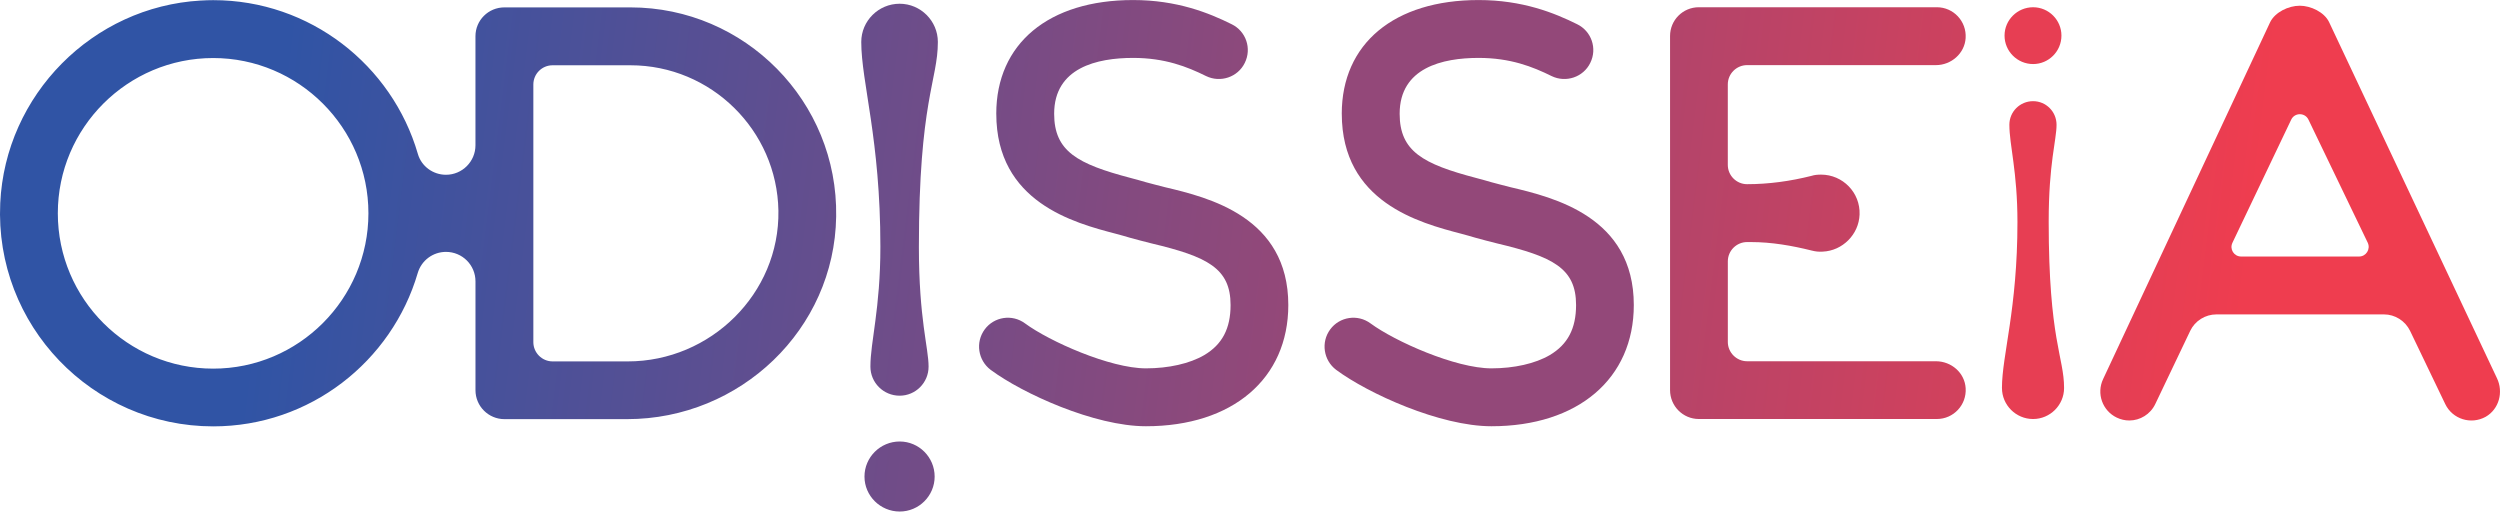
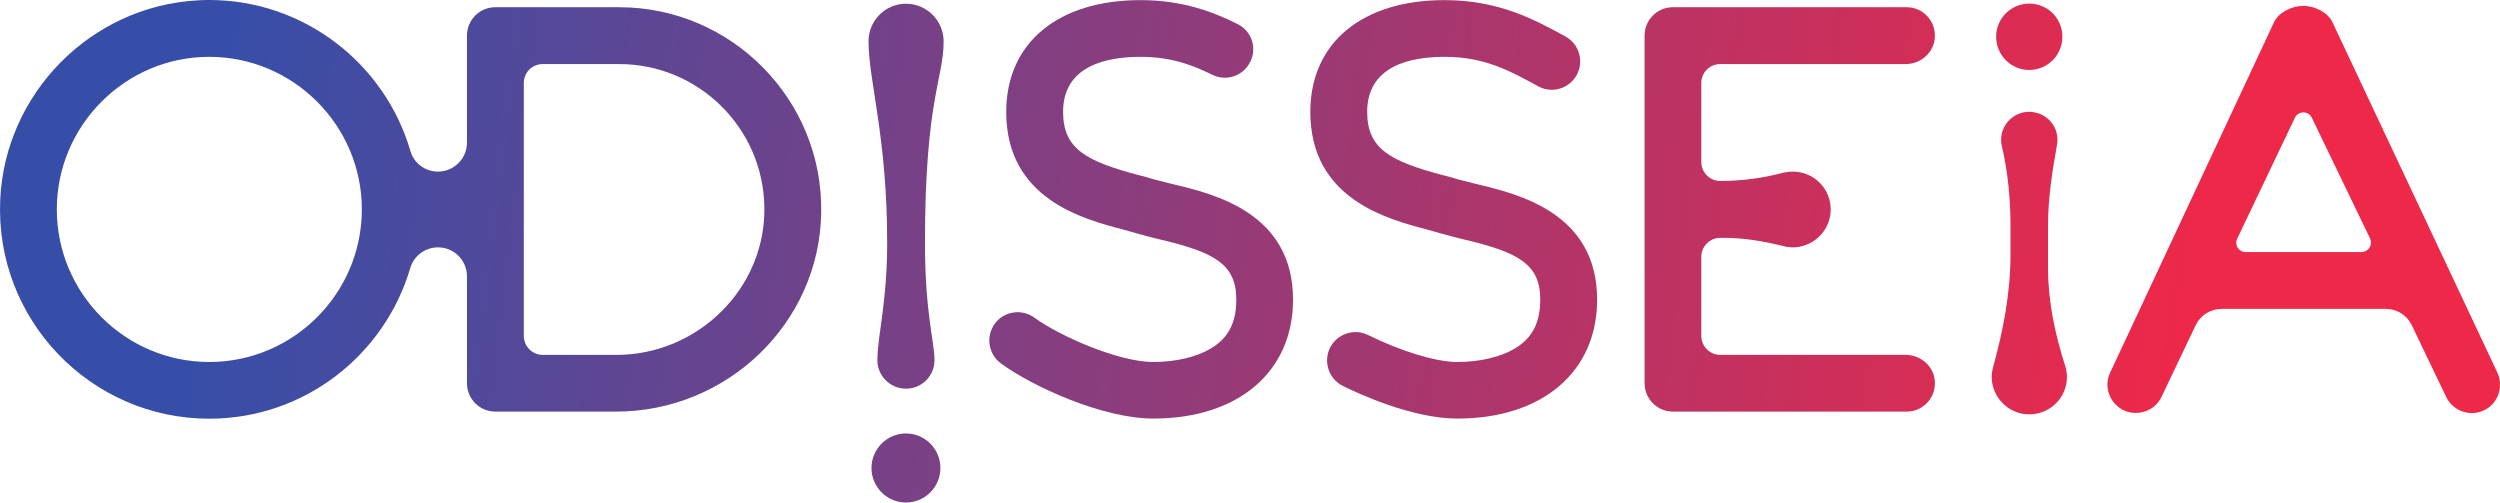
- <svg xmlns="http://www.w3.org/2000/svg" xmlns:xlink="http://www.w3.org/1999/xlink" width="122.72mm" height="25.11mm" viewBox="0 0 434.836 88.971" id="svg4180" version="1.1">
-   <defs id="defs4182">
-     <linearGradient id="f" gradientUnits="userSpaceOnUse" gradientTransform="matrix(92.23238,11.32362,-11.32362,92.23238,412.0775,382.1047)" x1="0" x2="1" y1="0" y2="0">
-       <stop stop-color="#3054a5" offset="0" id="stop7" />
-       <stop stop-color="#ef3d4f" offset="1" id="stop9" />
+ <svg xmlns="http://www.w3.org/2000/svg" width="52.917mm" height="10.637mm" viewBox="0 0 52.917 10.637" version="1.1" id="svg29520">
+   <defs id="defs29514">
+     <clipPath clipPathUnits="userSpaceOnUse" id="clipPath19328">
+       <path d="m 376.137,537.521 c -0.081,0 -0.181,-0.046 -0.216,-0.119 v 0 l -1.223,-2.615 c -0.051,-0.105 -0.005,-0.231 0.1,-0.282 v 0 c 0.029,-0.014 0.06,-0.02 0.092,-0.02 v 0 c 0.078,0 0.153,0.043 0.19,0.119 v 0 l 0.256,0.537 c 0.036,0.073 0.11,0.12 0.192,0.12 v 0 h 1.227 c 0.081,0 0.156,-0.047 0.191,-0.12 v 0 l 0.258,-0.537 c 0.053,-0.11 0.188,-0.153 0.296,-0.092 v 0 c 0.098,0.056 0.132,0.181 0.082,0.281 v 0 l -1.228,2.609 c -0.036,0.073 -0.135,0.119 -0.216,0.119 v 0 z m -0.492,-1.736 0.43,0.901 c 0.025,0.054 0.102,0.054 0.127,0 v 0 l 0.434,-0.9 c 0.022,-0.047 -0.012,-0.101 -0.064,-0.101 v 0 h -0.864 c -0.052,0 -0.086,0.053 -0.063,0.1" id="path19326" />
+     </clipPath>
+     <linearGradient x1="0" y1="0" x2="1" y2="0" gradientUnits="userSpaceOnUse" gradientTransform="matrix(14.66026,-1.799873,-1.799873,-14.66026,360.7916,538.1104)" spreadMethod="pad" id="linearGradient19338">
+       <stop style="stop-opacity:1;stop-color:#374ea8" offset="0" id="stop19334" />
+       <stop style="stop-opacity:1;stop-color:#ee2849" offset="1" id="stop19336" />
    </linearGradient>
-     <linearGradient id="e" gradientUnits="userSpaceOnUse" gradientTransform="matrix(92.23238,11.32362,-11.32362,92.23238,413.6638,384.536)" x1="0" x2="1" y1="0" y2="0">
-       <stop stop-color="#3054a5" offset="0" id="stop12" />
-       <stop stop-color="#ef3d4f" offset="1" id="stop14" />
+     <clipPath clipPathUnits="userSpaceOnUse" id="clipPath19348">
+       <path d="m 371.436,537.511 c -0.117,0 -0.211,-0.095 -0.211,-0.212 v 0 -2.592 c 0,-0.117 0.094,-0.212 0.211,-0.212 v 0 h 1.744 c 0.121,0 0.218,0.102 0.21,0.226 v 0 c -0.007,0.112 -0.105,0.197 -0.218,0.197 v 0 h -1.383 c -0.077,0 -0.141,0.064 -0.141,0.142 v 0 0.589 c 0,0.079 0.064,0.142 0.141,0.142 v 0 h 0.029 c 0.15,0 0.299,-0.026 0.444,-0.062 v 0 c 0.026,-0.008 0.054,-0.009 0.081,-0.009 v 0 c 0.145,0.007 0.265,0.126 0.27,0.272 v 0 c 0.006,0.161 -0.123,0.293 -0.282,0.293 v 0 c -0.025,0 -0.049,-0.003 -0.071,-0.008 v 0 c -0.153,-0.041 -0.312,-0.062 -0.471,-0.062 v 0 c -0.077,0 -0.141,0.064 -0.141,0.142 v 0 0.589 c 0,0.079 0.064,0.141 0.141,0.141 v 0 h 1.383 c 0.113,0 0.211,0.086 0.218,0.198 v 0 c 0.008,0.123 -0.089,0.226 -0.21,0.226 v 0 z" id="path19346" />
+     </clipPath>
+     <linearGradient x1="0" y1="0" x2="1" y2="0" gradientUnits="userSpaceOnUse" gradientTransform="matrix(14.66026,-1.799873,-1.799873,-14.66026,360.7441,537.7231)" spreadMethod="pad" id="linearGradient19358">
+       <stop style="stop-opacity:1;stop-color:#374ea8" offset="0" id="stop19354" />
+       <stop style="stop-opacity:1;stop-color:#ee2849" offset="1" id="stop19356" />
    </linearGradient>
-     <linearGradient id="d" gradientUnits="userSpaceOnUse" gradientTransform="matrix(92.23238,11.32362,-11.32362,92.23238,412.8936,392.5058)" x1="0" x2="1" y1="0" y2="0">
-       <stop stop-color="#3054a5" offset="0" id="stop17" />
-       <stop stop-color="#ef3d4f" offset="1" id="stop19" />
+     <clipPath clipPathUnits="userSpaceOnUse" id="clipPath19368">
+       <path d="m 360.43,537.562 c -0.793,-0.045 -1.432,-0.692 -1.469,-1.484 v 0 c -0.042,-0.896 0.674,-1.636 1.559,-1.636 v 0 c 0.709,0 1.309,0.475 1.499,1.124 v 0 c 0.027,0.091 0.111,0.154 0.207,0.154 v 0 c 0.119,0 0.216,-0.096 0.216,-0.216 v 0 -0.797 c 0,-0.117 0.094,-0.212 0.212,-0.212 v 0 h 0.9 c 0.827,0 1.518,0.658 1.53,1.485 v 0 c 0.014,0.841 -0.668,1.531 -1.507,1.531 v 0 h -0.923 c -0.118,0 -0.212,-0.095 -0.212,-0.212 v 0 -0.798 c 0,-0.119 -0.097,-0.216 -0.216,-0.216 v 0 c -0.095,0 -0.18,0.062 -0.206,0.154 v 0 c -0.189,0.649 -0.79,1.125 -1.5,1.126 v 0 c -0.03,0 -0.059,-0.001 -0.09,-0.003 m -1.047,-1.559 c 0,0.626 0.511,1.138 1.137,1.138 v 0 c 0.627,0 1.138,-0.512 1.138,-1.138 v 0 c 0,-0.627 -0.511,-1.138 -1.138,-1.138 v 0 c -0.626,0 -1.137,0.511 -1.137,1.138 m 3.483,-0.943 v 1.886 c 0,0.079 0.063,0.141 0.141,0.141 v 0 h 0.57 c 0.591,0 1.074,-0.475 1.083,-1.066 v 0 c 0.011,-0.606 -0.496,-1.103 -1.103,-1.103 v 0 h -0.55 c -0.078,0 -0.141,0.064 -0.141,0.142" id="path19366" />
+     </clipPath>
+     <linearGradient x1="0" y1="0" x2="1" y2="0" gradientUnits="userSpaceOnUse" gradientTransform="matrix(14.66026,-1.799873,-1.799873,-14.66026,360.5887,536.4578)" spreadMethod="pad" id="linearGradient19378">
+       <stop style="stop-opacity:1;stop-color:#374ea8" offset="0" id="stop19374" />
+       <stop style="stop-opacity:1;stop-color:#ee2849" offset="1" id="stop19376" />
    </linearGradient>
-     <linearGradient id="c" gradientUnits="userSpaceOnUse" gradientTransform="matrix(94.56398,11.60988,-11.60988,94.56398,398.8505,464.1125)" x1="0" x2="1" y1="0" y2="0">
-       <stop stop-color="#3054a5" offset="0" id="stop22" />
-       <stop stop-color="#ef3d4f" offset="1" id="stop24" />
+     <clipPath clipPathUnits="userSpaceOnUse" id="clipPath19388">
+       <path d="m 366.464,536.73 c 0,-0.647 0.569,-0.798 0.875,-0.878 v 0 c 0.036,-0.01 0.071,-0.02 0.103,-0.029 v 0 c 0.05,-0.015 0.104,-0.028 0.16,-0.042 v 0 c 0.407,-0.096 0.578,-0.181 0.578,-0.451 v 0 c 0,-0.173 -0.061,-0.289 -0.193,-0.366 v 0 c -0.106,-0.063 -0.262,-0.099 -0.427,-0.099 v 0 c -0.263,0 -0.707,0.199 -0.885,0.33 v 0 c -0.094,0.069 -0.227,0.05 -0.296,-0.044 v 0 c -0.069,-0.095 -0.049,-0.227 0.045,-0.296 v 0 c 0.234,-0.173 0.76,-0.412 1.136,-0.412 v 0 c 0.634,0 1.043,0.348 1.043,0.887 v 0 c 0,0.648 -0.587,0.788 -0.903,0.863 v 0 c -0.051,0.013 -0.099,0.025 -0.138,0.035 v 0 c -0.036,0.012 -0.075,0.022 -0.115,0.032 v 0 c -0.387,0.103 -0.559,0.195 -0.559,0.47 v 0 c 0,0.34 0.314,0.411 0.578,0.411 v 0 c 0.233,0 0.395,-0.065 0.535,-0.134 v 0 c 0.105,-0.052 0.232,-0.008 0.283,0.097 v 0 c 0.053,0.105 0.009,0.232 -0.096,0.282 v 0 c -0.167,0.084 -0.4,0.178 -0.722,0.178 v 0 c -0.618,0 -1.002,-0.32 -1.002,-0.834" id="path19386" />
+     </clipPath>
+     <linearGradient x1="0" y1="0" x2="1" y2="0" gradientUnits="userSpaceOnUse" gradientTransform="matrix(14.66026,-1.799873,-1.799873,-14.66026,360.6732,537.1462)" spreadMethod="pad" id="linearGradient19398">
+       <stop style="stop-opacity:1;stop-color:#374ea8" offset="0" id="stop19394" />
+       <stop style="stop-opacity:1;stop-color:#ee2849" offset="1" id="stop19396" />
    </linearGradient>
-     <linearGradient id="b" gradientUnits="userSpaceOnUse" gradientTransform="matrix(94.56398,11.60988,-11.60988,94.56398,398.5037,464.9007)" x1="0" x2="1" y1="0" y2="0">
-       <stop stop-color="#3054a5" offset="0" id="stop27" />
-       <stop stop-color="#ef3d4f" offset="1" id="stop29" />
+     <clipPath clipPathUnits="userSpaceOnUse" id="clipPath19408">
+       <path d="m 368.732,536.73 c 0,-0.647 0.569,-0.798 0.874,-0.878 v 0 c 0.037,-0.01 0.072,-0.02 0.103,-0.029 v 0 c 0.051,-0.015 0.104,-0.028 0.16,-0.042 v 0 c 0.408,-0.096 0.578,-0.181 0.578,-0.451 v 0 c 0,-0.173 -0.061,-0.289 -0.192,-0.366 v 0 c -0.107,-0.063 -0.262,-0.099 -0.427,-0.099 v 0 c -0.159,0 -0.42,0.08 -0.665,0.201 v 0 c -0.104,0.052 -0.232,0.009 -0.284,-0.095 v 0 c -0.052,-0.105 -0.009,-0.232 0.096,-0.285 v 0 c 0.115,-0.057 0.517,-0.243 0.853,-0.243 v 0 c 0.634,0 1.043,0.348 1.043,0.887 v 0 c 0,0.648 -0.588,0.788 -0.903,0.863 v 0 c -0.051,0.013 -0.1,0.025 -0.138,0.035 v 0 c -0.037,0.012 -0.075,0.022 -0.115,0.032 v 0 c -0.387,0.103 -0.559,0.195 -0.559,0.47 v 0 c 0,0.34 0.314,0.411 0.577,0.411 v 0 c 0.297,0 0.483,-0.102 0.699,-0.22 v 0 c 0.102,-0.056 0.231,-0.018 0.287,0.085 v 0 c 0.056,0.103 0.018,0.231 -0.086,0.288 v 0 c -0.232,0.126 -0.496,0.27 -0.9,0.27 v 0 c -0.617,0 -1.001,-0.32 -1.001,-0.834" id="path19406" />
+     </clipPath>
+     <linearGradient x1="0" y1="0" x2="1" y2="0" gradientUnits="userSpaceOnUse" gradientTransform="matrix(14.66026,-1.799873,-1.799873,-14.66026,360.7069,537.4203)" spreadMethod="pad" id="linearGradient19418">
+       <stop style="stop-opacity:1;stop-color:#374ea8" offset="0" id="stop19414" />
+       <stop style="stop-opacity:1;stop-color:#ee2849" offset="1" id="stop19416" />
    </linearGradient>
-     <linearGradient id="a" gradientUnits="userSpaceOnUse" gradientTransform="matrix(94.56398,11.60988,-11.60988,94.56398,396.9209,477.7648)" x1="0" x2="1" y1="0" y2="0">
-       <stop stop-color="#3054a5" offset="0" id="stop32" />
-       <stop stop-color="#ef3d4f" offset="1" id="stop34" />
+     <clipPath clipPathUnits="userSpaceOnUse" id="clipPath19428">
+       <path d="m 373.847,537.291 c 0,-0.137 0.111,-0.248 0.247,-0.248 v 0 c 0.137,0 0.247,0.111 0.247,0.248 v 0 c 0,0.137 -0.11,0.247 -0.247,0.247 v 0 c -0.136,0 -0.247,-0.11 -0.247,-0.247" id="path19426" />
+     </clipPath>
+     <linearGradient x1="0" y1="0" x2="1" y2="0" gradientUnits="userSpaceOnUse" gradientTransform="matrix(14.66026,-1.799873,-1.799873,-14.66026,360.9261,539.2061)" spreadMethod="pad" id="linearGradient19438">
+       <stop style="stop-opacity:1;stop-color:#374ea8" offset="0" id="stop19434" />
+       <stop style="stop-opacity:1;stop-color:#ee2849" offset="1" id="stop19436" />
    </linearGradient>
-     <linearGradient xlink:href="#c" id="linearGradient4929" gradientUnits="userSpaceOnUse" gradientTransform="matrix(92.23238,11.32362,-11.32362,92.23238,412.1263,388.1759)" x1="0" y1="0" x2="1" y2="0" />
-     <linearGradient xlink:href="#a" id="linearGradient4931" gradientUnits="userSpaceOnUse" gradientTransform="matrix(92.23238,11.32362,-11.32362,92.23238,410.7344,401.4917)" x1="0" y1="0" x2="1" y2="0" />
-     <linearGradient xlink:href="#b" id="linearGradient4933" gradientUnits="userSpaceOnUse" gradientTransform="matrix(92.23238,11.32362,-11.32362,92.23238,412.2781,388.9447)" x1="0" y1="0" x2="1" y2="0" />
+     <clipPath clipPathUnits="userSpaceOnUse" id="clipPath19448">
+       <path d="m 373.884,536.521 c 0,-0.016 0.002,-0.032 0.006,-0.047 v 0 c 0.045,-0.194 0.064,-0.392 0.064,-0.591 v 0 -0.22 c 0,-0.283 -0.054,-0.562 -0.129,-0.834 v 0 c -0.007,-0.026 -0.012,-0.053 -0.011,-0.082 v 0 c 0.004,-0.145 0.123,-0.268 0.269,-0.272 v 0 c 0.16,-0.007 0.292,0.12 0.292,0.279 v 0 c 0,0.03 -0.005,0.058 -0.014,0.085 v 0 c -0.075,0.235 -0.127,0.478 -0.127,0.726 v 0 0.318 c 0,0.202 0.031,0.402 0.067,0.602 v 0 c 0.004,0.021 0.004,0.044 0.001,0.068 v 0 c -0.013,0.093 -0.09,0.166 -0.184,0.176 v 0 c -0.008,0.002 -0.016,0.002 -0.024,0.002 v 0 c -0.115,0 -0.21,-0.093 -0.21,-0.21" id="path19446" />
+     </clipPath>
+     <linearGradient x1="0" y1="0" x2="1" y2="0" gradientUnits="userSpaceOnUse" gradientTransform="matrix(14.66026,-1.799873,-1.799873,-14.66026,360.7222,537.5451)" spreadMethod="pad" id="linearGradient19458">
+       <stop style="stop-opacity:1;stop-color:#374ea8" offset="0" id="stop19454" />
+       <stop style="stop-opacity:1;stop-color:#ee2849" offset="1" id="stop19456" />
+     </linearGradient>
+     <clipPath clipPathUnits="userSpaceOnUse" id="clipPath19468">
+       <path d="m 365.437,537.257 c 0,-0.295 0.139,-0.713 0.139,-1.5 v 0 c 0,-0.456 -0.073,-0.694 -0.073,-0.879 v 0 c 0,-0.117 0.096,-0.212 0.213,-0.212 v 0 c 0.118,0 0.213,0.095 0.213,0.212 v 0 c 0,0.139 -0.071,0.348 -0.071,0.877 v 0 c 0,1.07 0.139,1.219 0.139,1.502 v 0 c 0,0.154 -0.126,0.28 -0.281,0.28 v 0 c -0.155,0 -0.279,-0.126 -0.279,-0.28" id="path19466" />
+     </clipPath>
+     <linearGradient x1="0" y1="0" x2="1" y2="0" gradientUnits="userSpaceOnUse" gradientTransform="matrix(14.66026,-1.799873,-1.799873,-14.66026,360.6582,537.0241)" spreadMethod="pad" id="linearGradient19478">
+       <stop style="stop-opacity:1;stop-color:#374ea8" offset="0" id="stop19474" />
+       <stop style="stop-opacity:1;stop-color:#ee2849" offset="1" id="stop19476" />
+     </linearGradient>
+     <clipPath clipPathUnits="userSpaceOnUse" id="clipPath19488">
+       <path d="m 365.459,534.074 c 0,-0.142 0.116,-0.257 0.257,-0.257 v 0 c 0.142,0 0.257,0.115 0.257,0.257 v 0 c 0,0.143 -0.115,0.258 -0.257,0.258 v 0 c -0.141,0 -0.257,-0.115 -0.257,-0.258" id="path19486" />
+     </clipPath>
+     <linearGradient x1="0" y1="0" x2="1" y2="0" gradientUnits="userSpaceOnUse" gradientTransform="matrix(14.66026,-1.799873,-1.799873,-14.66026,360.4134,535.0296)" spreadMethod="pad" id="linearGradient19498">
+       <stop style="stop-opacity:1;stop-color:#374ea8" offset="0" id="stop19494" />
+       <stop style="stop-opacity:1;stop-color:#ee2849" offset="1" id="stop19496" />
+     </linearGradient>
  </defs>
-   <g id="layer1" transform="translate(-190.2696,-346.3252)">
-     <g transform="matrix(3.779475,0,0,3.779475,-1323.633,-1102.715)" id="g36">
-       <path style="fill:url(#f)" d="m 506.389,383.661 c -0.509,0 -1.131,0.295 -1.357,0.76 l -7.684,16.417 c -0.32,0.672 -0.031,1.464 0.628,1.778 0.182,0.088 0.377,0.132 0.578,0.132 0.49,0 0.968,-0.283 1.194,-0.76 l 1.608,-3.368 c 0.22,-0.459 0.691,-0.754 1.206,-0.754 l 7.709,0 c 0.509,0 0.974,0.295 1.2,0.754 l 1.621,3.374 c 0.333,0.691 1.181,0.961 1.86,0.584 0.616,-0.352 0.829,-1.143 0.515,-1.784 l -7.722,-16.38 c -0.22,-0.459 -0.842,-0.754 -1.351,-0.754 z m -3.091,10.907 2.702,-5.661 c 0.157,-0.339 0.641,-0.339 0.798,0 l 2.727,5.661 c 0.138,0.295 -0.075,0.635 -0.402,0.635 l -5.422,0 c -0.333,0 -0.547,-0.339 -0.402,-0.635" id="path38" />
-       <path style="fill:url(#e)" d="m 478.742,383.73 c -0.735,0 -1.326,0.591 -1.326,1.326 l 0,16.292 c 0,0.735 0.591,1.332 1.326,1.332 l 10.952,0 c 0.767,0 1.376,-0.647 1.326,-1.42 -0.044,-0.71 -0.66,-1.238 -1.37,-1.238 l -8.689,0 c -0.484,0 -0.886,-0.402 -0.886,-0.886 l 0,-3.713 c 0,-0.49 0.402,-0.886 0.886,-0.886 l 0.182,0 c 0.942,0 1.879,0.163 2.79,0.39 0.17,0.044 0.333,0.063 0.509,0.05 0.911,-0.038 1.665,-0.792 1.696,-1.709 0.038,-1.005 -0.773,-1.835 -1.772,-1.835 -0.151,0 -0.308,0.013 -0.44,0.057 -0.974,0.245 -1.967,0.383 -2.966,0.383 -0.484,0 -0.886,-0.396 -0.886,-0.886 l 0,-3.707 c 0,-0.49 0.402,-0.886 0.886,-0.886 l 8.689,0 c 0.71,0 1.326,-0.54 1.37,-1.244 0.05,-0.773 -0.559,-1.42 -1.326,-1.42 z" id="path40" />
-       <path style="fill:url(#d)" d="m 409.8,383.422 c -4.982,0.283 -8.998,4.342 -9.23,9.324 -0.264,5.617 4.235,10.273 9.801,10.273 4.448,0 8.218,-2.984 9.412,-7.056 0.17,-0.578 0.697,-0.974 1.301,-0.974 0.748,0 1.357,0.603 1.357,1.357 l 0,5.008 c 0,0.735 0.597,1.332 1.332,1.332 l 5.648,0 c 5.202,0 9.544,-4.128 9.619,-9.324 0.088,-5.297 -4.197,-9.625 -9.469,-9.625 l -5.799,0 c -0.735,0 -1.332,0.591 -1.332,1.326 l 0,5.02 c 0,0.748 -0.609,1.357 -1.357,1.357 -0.597,0 -1.131,-0.39 -1.294,-0.961 -1.187,-4.084 -4.964,-7.075 -9.418,-7.075 -0.195,0 -0.377,0.007 -0.572,0.019 m -6.579,9.789 c 0,-3.939 3.211,-7.144 7.15,-7.144 3.933,0 7.144,3.204 7.144,7.144 0,3.946 -3.211,7.15 -7.144,7.15 -3.939,0 -7.15,-3.204 -7.15,-7.15 m 21.884,5.931 0,-11.856 c 0,-0.49 0.396,-0.886 0.886,-0.886 l 3.581,0 c 3.713,0 6.748,2.991 6.811,6.692 0.063,3.814 -3.123,6.936 -6.93,6.936 l -3.462,0 c -0.49,0 -0.886,-0.402 -0.886,-0.886" id="path42" />
-       <path style="fill:url(#linearGradient4929)" d="m 446.409,388.631 c 0,4.071 3.575,5.02 5.498,5.523 0.226,0.063 0.446,0.119 0.647,0.182 0.314,0.094 0.653,0.17 1.005,0.264 2.557,0.609 3.632,1.137 3.632,2.834 0,1.081 -0.383,1.816 -1.213,2.306 -0.666,0.39 -1.64,0.609 -2.683,0.609 -1.652,0 -4.442,-1.244 -5.56,-2.067 -0.591,-0.44 -1.426,-0.314 -1.86,0.276 -0.434,0.591 -0.308,1.42 0.276,1.86 1.476,1.093 4.781,2.595 7.144,2.595 3.983,0 6.553,-2.187 6.553,-5.579 0,-4.065 -3.688,-4.951 -5.674,-5.422 -0.314,-0.082 -0.622,-0.157 -0.867,-0.226 -0.226,-0.069 -0.471,-0.132 -0.723,-0.201 -2.432,-0.641 -3.512,-1.219 -3.512,-2.953 0,-2.124 1.979,-2.57 3.632,-2.57 1.464,0 2.482,0.402 3.361,0.836 0.66,0.32 1.458,0.05 1.778,-0.603 0.333,-0.666 0.057,-1.464 -0.603,-1.784 -1.049,-0.521 -2.513,-1.112 -4.536,-1.112 -3.883,0 -6.296,2.004 -6.296,5.234" id="path44" />
-       <path style="fill:url(#linearGradient4933)" d="m 440.195,385.328 c 0,1.847 0.88,4.48 0.88,9.418 0,2.871 -0.459,4.367 -0.459,5.523 0,0.741 0.603,1.338 1.345,1.338 0.735,0 1.332,-0.597 1.332,-1.338 0,-0.867 -0.446,-2.18 -0.446,-5.498 0,-6.729 0.873,-7.671 0.873,-9.443 0,-0.968 -0.792,-1.759 -1.759,-1.759 -0.974,0 -1.766,0.792 -1.766,1.759" id="path46" />
-       <path style="fill:url(#linearGradient4931)" d="m 440.343,405.33 c 0,0.886 0.729,1.608 1.621,1.608 0.886,0 1.608,-0.723 1.608,-1.608 0,-0.892 -0.723,-1.615 -1.608,-1.615 -0.892,0 -1.621,0.723 -1.621,1.615" id="path48" />
-       <g id="g4907" transform="matrix(0.7908987,0,0,0.7908987,114.8699,23.03576)" style="fill:#e73e53;fill-opacity:1">
-         <path style="fill:#e73e53;fill-opacity:1" d="m 477.71,478.212 c 0,-1.894 0.902,-4.593 0.902,-9.656 0,-2.944 -0.47,-4.477 -0.47,-5.662 0,-0.76 0.618,-1.372 1.379,-1.372 0.754,0 1.366,0.612 1.366,1.372 0,0.889 -0.457,2.235 -0.457,5.637 0,6.899 0.895,7.865 0.895,9.682 0,0.992 -0.812,1.804 -1.804,1.804 -0.998,0 -1.81,-0.812 -1.81,-1.804" id="path4899" />
-         <path style="fill:#e73e53;fill-opacity:1" d="m 477.861,457.706 c 0,-0.908 0.747,-1.649 1.662,-1.649 0.908,0 1.649,0.741 1.649,1.649 0,0.915 -0.741,1.656 -1.649,1.656 -0.915,0 -1.662,-0.741 -1.662,-1.656" id="path4901" />
+   <g id="layer1" transform="translate(-73.64846,-141.6408)">
+     <g id="g29413" transform="matrix(2.838019,0,0,-2.838019,-945.0846,1667.26)">
+       <g id="g19322">
+         <g clip-path="url(#clipPath19328)" id="g19324">
+           <g id="g19330">
+             <g id="g19332">
+               <path id="path19340" style="fill:url(#linearGradient19338);stroke:none" d="m 376.137,537.521 c -0.081,0 -0.181,-0.046 -0.216,-0.119 v 0 l -1.223,-2.615 c -0.051,-0.105 -0.005,-0.231 0.1,-0.282 v 0 c 0.029,-0.014 0.06,-0.02 0.092,-0.02 v 0 c 0.078,0 0.153,0.043 0.19,0.119 v 0 l 0.256,0.537 c 0.036,0.073 0.11,0.12 0.192,0.12 v 0 h 1.227 c 0.081,0 0.156,-0.047 0.191,-0.12 v 0 l 0.258,-0.537 c 0.053,-0.11 0.188,-0.153 0.296,-0.092 v 0 c 0.098,0.056 0.132,0.181 0.082,0.281 v 0 l -1.228,2.609 c -0.036,0.073 -0.135,0.119 -0.216,0.119 v 0 z m -0.492,-1.736 0.43,0.901 c 0.025,0.054 0.102,0.054 0.127,0 v 0 l 0.434,-0.9 c 0.022,-0.047 -0.012,-0.101 -0.064,-0.101 v 0 h -0.864 c -0.052,0 -0.086,0.053 -0.063,0.1" />
+             </g>
+           </g>
+         </g>
      </g>
-       <path id="path4911" d="m 462.309,388.631 c 0,4.071 3.575,5.02 5.498,5.523 0.226,0.063 0.446,0.119 0.647,0.182 0.314,0.094 0.653,0.17 1.005,0.264 2.557,0.609 3.632,1.137 3.632,2.834 0,1.081 -0.383,1.816 -1.213,2.306 -0.666,0.39 -1.64,0.609 -2.683,0.609 -1.652,0 -4.442,-1.244 -5.56,-2.067 -0.591,-0.44 -1.426,-0.314 -1.86,0.276 -0.434,0.591 -0.308,1.42 0.276,1.86 1.476,1.093 4.781,2.595 7.144,2.595 3.983,0 6.553,-2.187 6.553,-5.579 0,-4.065 -3.688,-4.951 -5.674,-5.422 -0.314,-0.082 -0.622,-0.157 -0.867,-0.226 -0.226,-0.069 -0.471,-0.132 -0.723,-0.201 -2.432,-0.641 -3.512,-1.219 -3.512,-2.953 0,-2.124 1.979,-2.57 3.632,-2.57 1.464,0 2.482,0.402 3.361,0.836 0.66,0.32 1.458,0.05 1.778,-0.603 0.333,-0.666 0.057,-1.464 -0.603,-1.784 -1.049,-0.521 -2.513,-1.112 -4.536,-1.112 -3.883,0 -6.296,2.004 -6.296,5.234" style="fill:#934879;fill-opacity:1" />
+       <g id="g19342">
+         <g clip-path="url(#clipPath19348)" id="g19344">
+           <g id="g19350">
+             <g id="g19352">
+               <path id="path19360" style="fill:url(#linearGradient19358);stroke:none" d="m 371.436,537.511 c -0.117,0 -0.211,-0.095 -0.211,-0.212 v 0 -2.592 c 0,-0.117 0.094,-0.212 0.211,-0.212 v 0 h 1.744 c 0.121,0 0.218,0.102 0.21,0.226 v 0 c -0.007,0.112 -0.105,0.197 -0.218,0.197 v 0 h -1.383 c -0.077,0 -0.141,0.064 -0.141,0.142 v 0 0.589 c 0,0.079 0.064,0.142 0.141,0.142 v 0 h 0.029 c 0.15,0 0.299,-0.026 0.444,-0.062 v 0 c 0.026,-0.008 0.054,-0.009 0.081,-0.009 v 0 c 0.145,0.007 0.265,0.126 0.27,0.272 v 0 c 0.006,0.161 -0.123,0.293 -0.282,0.293 v 0 c -0.025,0 -0.049,-0.003 -0.071,-0.008 v 0 c -0.153,-0.041 -0.312,-0.062 -0.471,-0.062 v 0 c -0.077,0 -0.141,0.064 -0.141,0.142 v 0 0.589 c 0,0.079 0.064,0.141 0.141,0.141 v 0 h 1.383 c 0.113,0 0.211,0.086 0.218,0.198 v 0 c 0.008,0.123 -0.089,0.226 -0.21,0.226 v 0 z" />
+             </g>
+           </g>
+         </g>
+       </g>
+       <g id="g19362">
+         <g clip-path="url(#clipPath19368)" id="g19364">
+           <g id="g19370">
+             <g id="g19372">
+               <path id="path19380" style="fill:url(#linearGradient19378);stroke:none" d="m 360.43,537.562 c -0.793,-0.045 -1.432,-0.692 -1.469,-1.484 v 0 c -0.042,-0.896 0.674,-1.636 1.559,-1.636 v 0 c 0.709,0 1.309,0.475 1.499,1.124 v 0 c 0.027,0.091 0.111,0.154 0.207,0.154 v 0 c 0.119,0 0.216,-0.096 0.216,-0.216 v 0 -0.797 c 0,-0.117 0.094,-0.212 0.212,-0.212 v 0 h 0.9 c 0.827,0 1.518,0.658 1.53,1.485 v 0 c 0.014,0.841 -0.668,1.531 -1.507,1.531 v 0 h -0.923 c -0.118,0 -0.212,-0.095 -0.212,-0.212 v 0 -0.798 c 0,-0.119 -0.097,-0.216 -0.216,-0.216 v 0 c -0.095,0 -0.18,0.062 -0.206,0.154 v 0 c -0.189,0.649 -0.79,1.125 -1.5,1.126 v 0 c -0.03,0 -0.059,-0.001 -0.09,-0.003 m -1.047,-1.559 c 0,0.626 0.511,1.138 1.137,1.138 v 0 c 0.627,0 1.138,-0.512 1.138,-1.138 v 0 c 0,-0.627 -0.511,-1.138 -1.138,-1.138 v 0 c -0.626,0 -1.137,0.511 -1.137,1.138 m 3.483,-0.943 v 1.886 c 0,0.079 0.063,0.141 0.141,0.141 v 0 h 0.57 c 0.591,0 1.074,-0.475 1.083,-1.066 v 0 c 0.011,-0.606 -0.496,-1.103 -1.103,-1.103 v 0 h -0.55 c -0.078,0 -0.141,0.064 -0.141,0.142" />
+             </g>
+           </g>
+         </g>
+       </g>
+       <g id="g19382">
+         <g clip-path="url(#clipPath19388)" id="g19384">
+           <g id="g19390">
+             <g id="g19392">
+               <path id="path19400" style="fill:url(#linearGradient19398);stroke:none" d="m 366.464,536.73 c 0,-0.647 0.569,-0.798 0.875,-0.878 v 0 c 0.036,-0.01 0.071,-0.02 0.103,-0.029 v 0 c 0.05,-0.015 0.104,-0.028 0.16,-0.042 v 0 c 0.407,-0.096 0.578,-0.181 0.578,-0.451 v 0 c 0,-0.173 -0.061,-0.289 -0.193,-0.366 v 0 c -0.106,-0.063 -0.262,-0.099 -0.427,-0.099 v 0 c -0.263,0 -0.707,0.199 -0.885,0.33 v 0 c -0.094,0.069 -0.227,0.05 -0.296,-0.044 v 0 c -0.069,-0.095 -0.049,-0.227 0.045,-0.296 v 0 c 0.234,-0.173 0.76,-0.412 1.136,-0.412 v 0 c 0.634,0 1.043,0.348 1.043,0.887 v 0 c 0,0.648 -0.587,0.788 -0.903,0.863 v 0 c -0.051,0.013 -0.099,0.025 -0.138,0.035 v 0 c -0.036,0.012 -0.075,0.022 -0.115,0.032 v 0 c -0.387,0.103 -0.559,0.195 -0.559,0.47 v 0 c 0,0.34 0.314,0.411 0.578,0.411 v 0 c 0.233,0 0.395,-0.065 0.535,-0.134 v 0 c 0.105,-0.052 0.232,-0.008 0.283,0.097 v 0 c 0.053,0.105 0.009,0.232 -0.096,0.282 v 0 c -0.167,0.084 -0.4,0.178 -0.722,0.178 v 0 c -0.618,0 -1.002,-0.32 -1.002,-0.834" />
+             </g>
+           </g>
+         </g>
+       </g>
+       <g id="g19402">
+         <g clip-path="url(#clipPath19408)" id="g19404">
+           <g id="g19410">
+             <g id="g19412">
+               <path id="path19420" style="fill:url(#linearGradient19418);stroke:none" d="m 368.732,536.73 c 0,-0.647 0.569,-0.798 0.874,-0.878 v 0 c 0.037,-0.01 0.072,-0.02 0.103,-0.029 v 0 c 0.051,-0.015 0.104,-0.028 0.16,-0.042 v 0 c 0.408,-0.096 0.578,-0.181 0.578,-0.451 v 0 c 0,-0.173 -0.061,-0.289 -0.192,-0.366 v 0 c -0.107,-0.063 -0.262,-0.099 -0.427,-0.099 v 0 c -0.159,0 -0.42,0.08 -0.665,0.201 v 0 c -0.104,0.052 -0.232,0.009 -0.284,-0.095 v 0 c -0.052,-0.105 -0.009,-0.232 0.096,-0.285 v 0 c 0.115,-0.057 0.517,-0.243 0.853,-0.243 v 0 c 0.634,0 1.043,0.348 1.043,0.887 v 0 c 0,0.648 -0.588,0.788 -0.903,0.863 v 0 c -0.051,0.013 -0.1,0.025 -0.138,0.035 v 0 c -0.037,0.012 -0.075,0.022 -0.115,0.032 v 0 c -0.387,0.103 -0.559,0.195 -0.559,0.47 v 0 c 0,0.34 0.314,0.411 0.577,0.411 v 0 c 0.297,0 0.483,-0.102 0.699,-0.22 v 0 c 0.102,-0.056 0.231,-0.018 0.287,0.085 v 0 c 0.056,0.103 0.018,0.231 -0.086,0.288 v 0 c -0.232,0.126 -0.496,0.27 -0.9,0.27 v 0 c -0.617,0 -1.001,-0.32 -1.001,-0.834" />
+             </g>
+           </g>
+         </g>
+       </g>
+       <g id="g19422">
+         <g clip-path="url(#clipPath19428)" id="g19424">
+           <g id="g19430">
+             <g id="g19432">
+               <path id="path19440" style="fill:url(#linearGradient19438);stroke:none" d="m 373.847,537.291 c 0,-0.137 0.111,-0.248 0.247,-0.248 v 0 c 0.137,0 0.247,0.111 0.247,0.248 v 0 c 0,0.137 -0.11,0.247 -0.247,0.247 v 0 c -0.136,0 -0.247,-0.11 -0.247,-0.247" />
+             </g>
+           </g>
+         </g>
+       </g>
+       <g id="g19442">
+         <g clip-path="url(#clipPath19448)" id="g19444">
+           <g id="g19450">
+             <g id="g19452">
+               <path id="path19460" style="fill:url(#linearGradient19458);stroke:none" d="m 373.884,536.521 c 0,-0.016 0.002,-0.032 0.006,-0.047 v 0 c 0.045,-0.194 0.064,-0.392 0.064,-0.591 v 0 -0.22 c 0,-0.283 -0.054,-0.562 -0.129,-0.834 v 0 c -0.007,-0.026 -0.012,-0.053 -0.011,-0.082 v 0 c 0.004,-0.145 0.123,-0.268 0.269,-0.272 v 0 c 0.16,-0.007 0.292,0.12 0.292,0.279 v 0 c 0,0.03 -0.005,0.058 -0.014,0.085 v 0 c -0.075,0.235 -0.127,0.478 -0.127,0.726 v 0 0.318 c 0,0.202 0.031,0.402 0.067,0.602 v 0 c 0.004,0.021 0.004,0.044 0.001,0.068 v 0 c -0.013,0.093 -0.09,0.166 -0.184,0.176 v 0 c -0.008,0.002 -0.016,0.002 -0.024,0.002 v 0 c -0.115,0 -0.21,-0.093 -0.21,-0.21" />
+             </g>
+           </g>
+         </g>
+       </g>
+       <g id="g19462">
+         <g clip-path="url(#clipPath19468)" id="g19464">
+           <g id="g19470">
+             <g id="g19472">
+               <path id="path19480" style="fill:url(#linearGradient19478);stroke:none" d="m 365.437,537.257 c 0,-0.295 0.139,-0.713 0.139,-1.5 v 0 c 0,-0.456 -0.073,-0.694 -0.073,-0.879 v 0 c 0,-0.117 0.096,-0.212 0.213,-0.212 v 0 c 0.118,0 0.213,0.095 0.213,0.212 v 0 c 0,0.139 -0.071,0.348 -0.071,0.877 v 0 c 0,1.07 0.139,1.219 0.139,1.502 v 0 c 0,0.154 -0.126,0.28 -0.281,0.28 v 0 c -0.155,0 -0.279,-0.126 -0.279,-0.28" />
+             </g>
+           </g>
+         </g>
+       </g>
+       <g id="g19482">
+         <g clip-path="url(#clipPath19488)" id="g19484">
+           <g id="g19490">
+             <g id="g19492">
+               <path id="path19500" style="fill:url(#linearGradient19498);stroke:none" d="m 365.459,534.074 c 0,-0.142 0.116,-0.257 0.257,-0.257 v 0 c 0.142,0 0.257,0.115 0.257,0.257 v 0 c 0,0.143 -0.115,0.258 -0.257,0.258 v 0 c -0.141,0 -0.257,-0.115 -0.257,-0.258" />
+             </g>
+           </g>
+         </g>
+       </g>
    </g>
  </g>
</svg>
